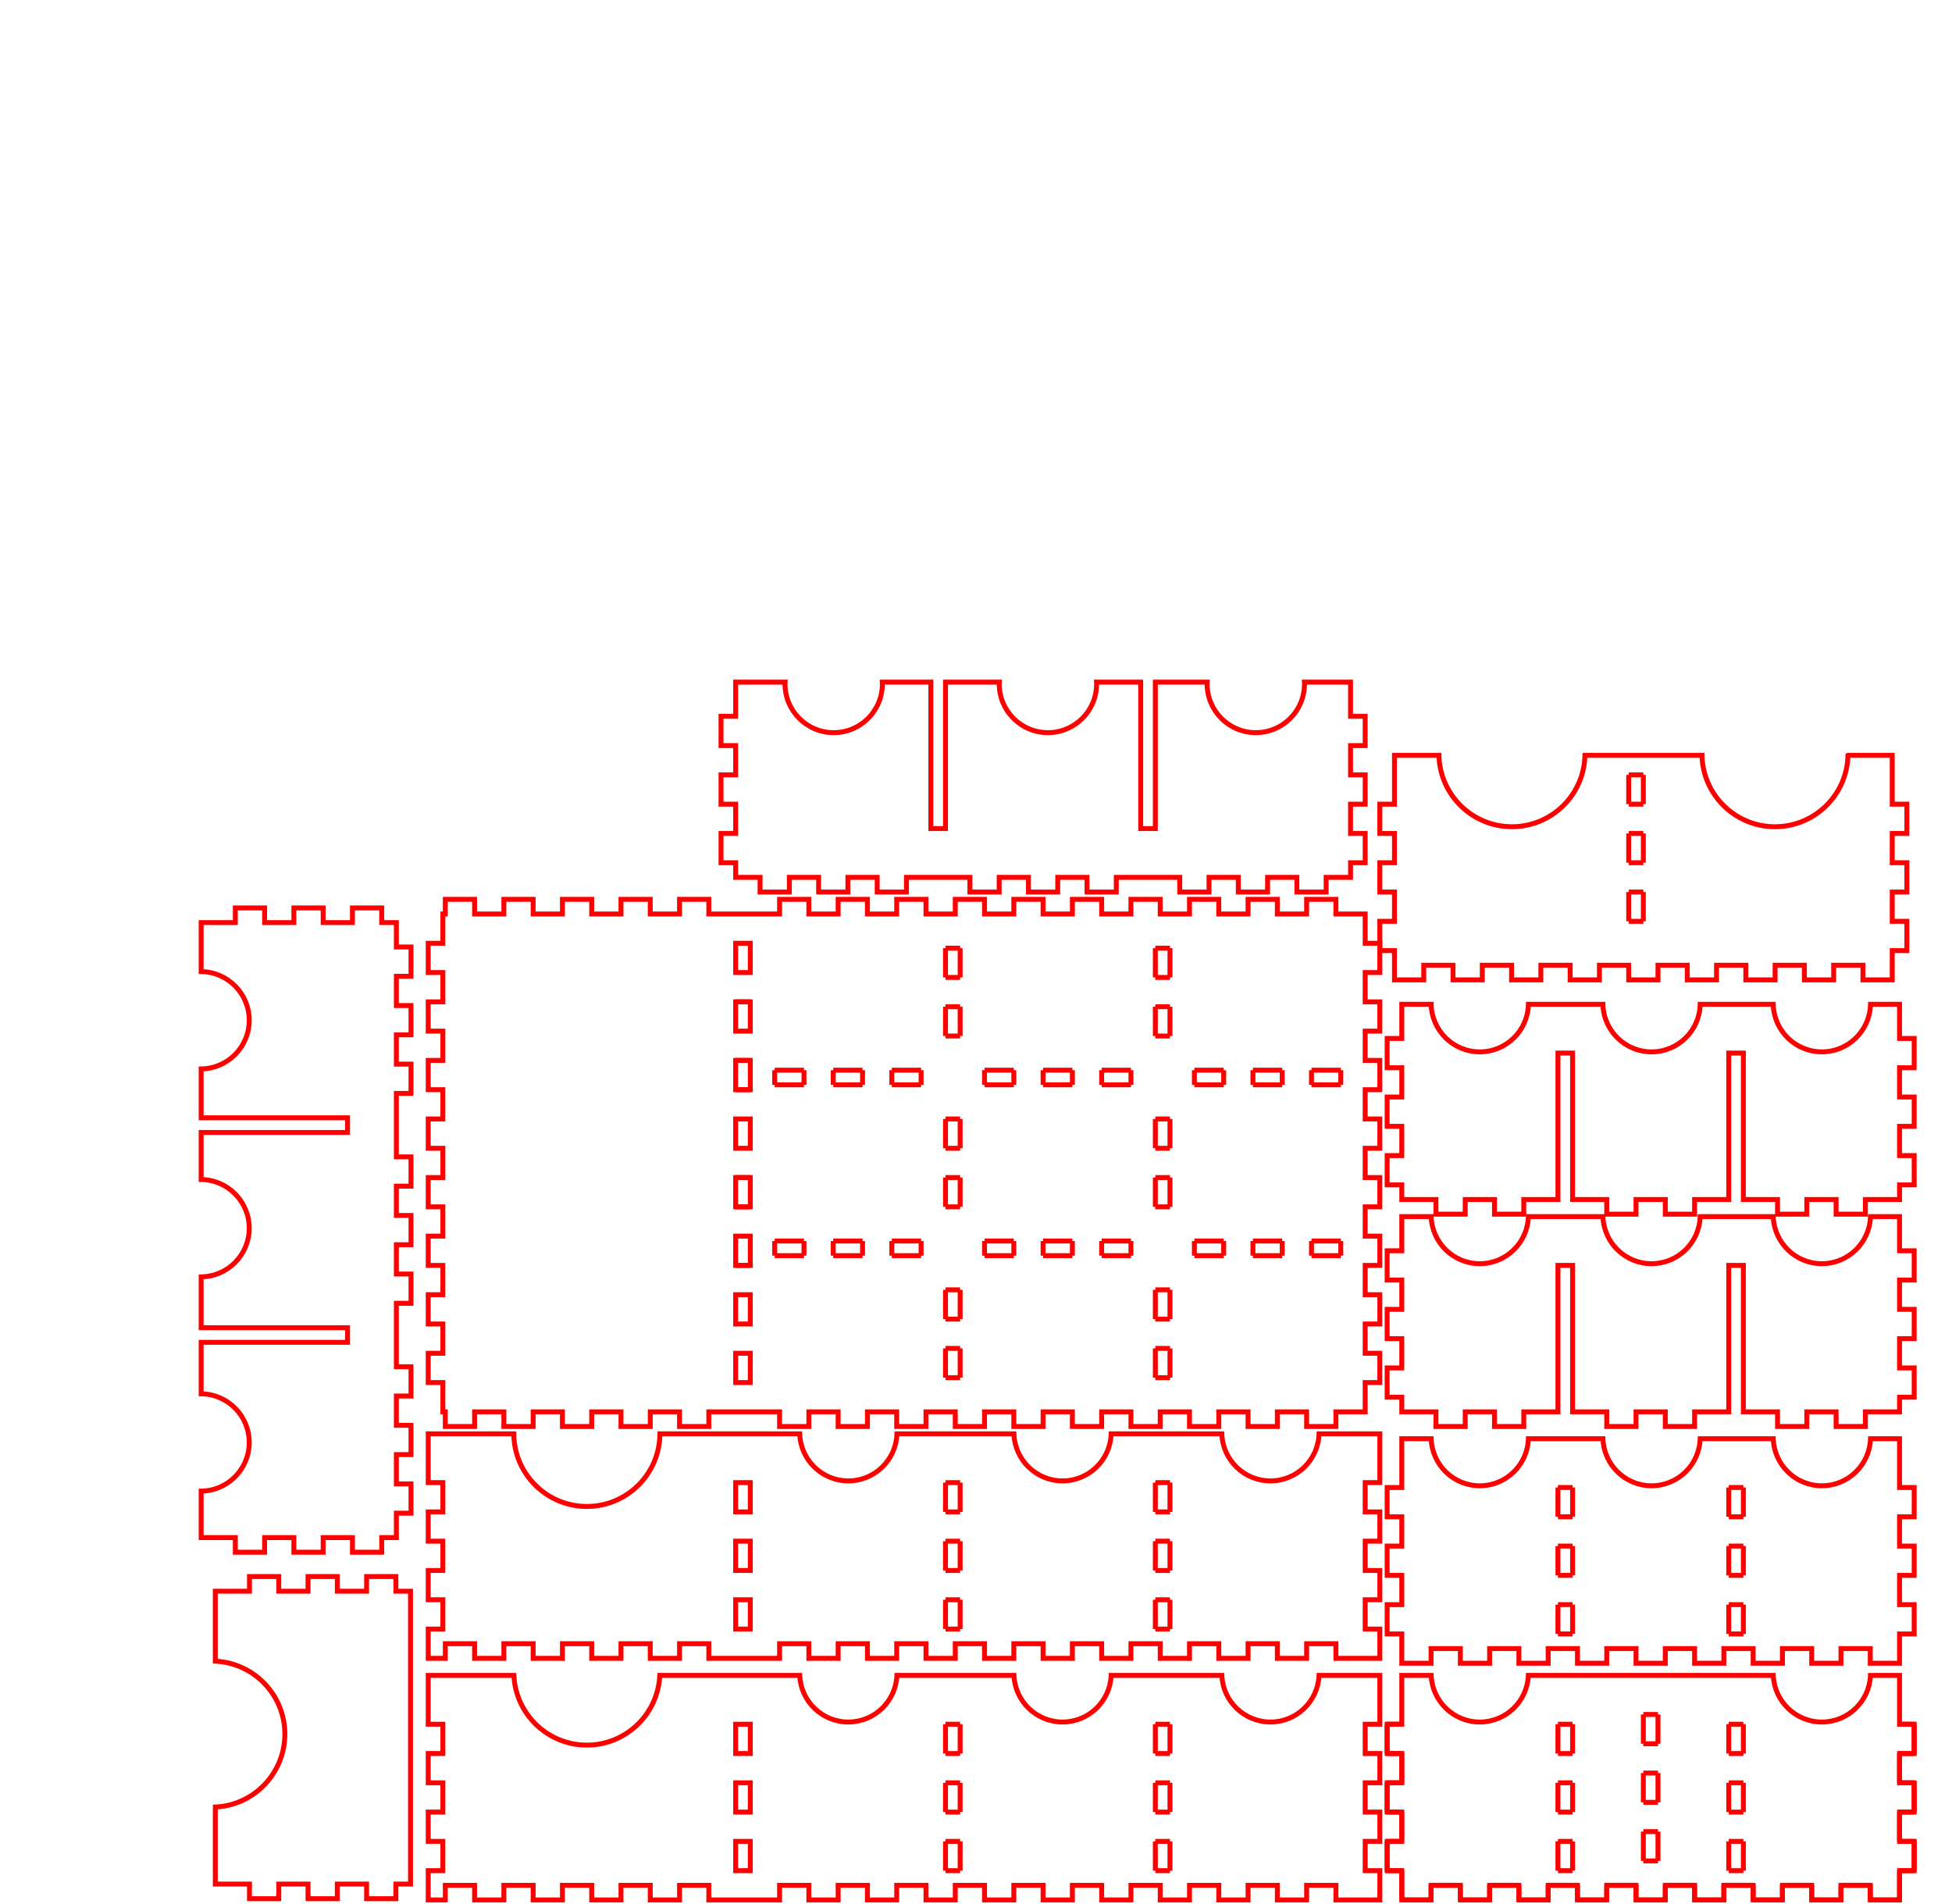
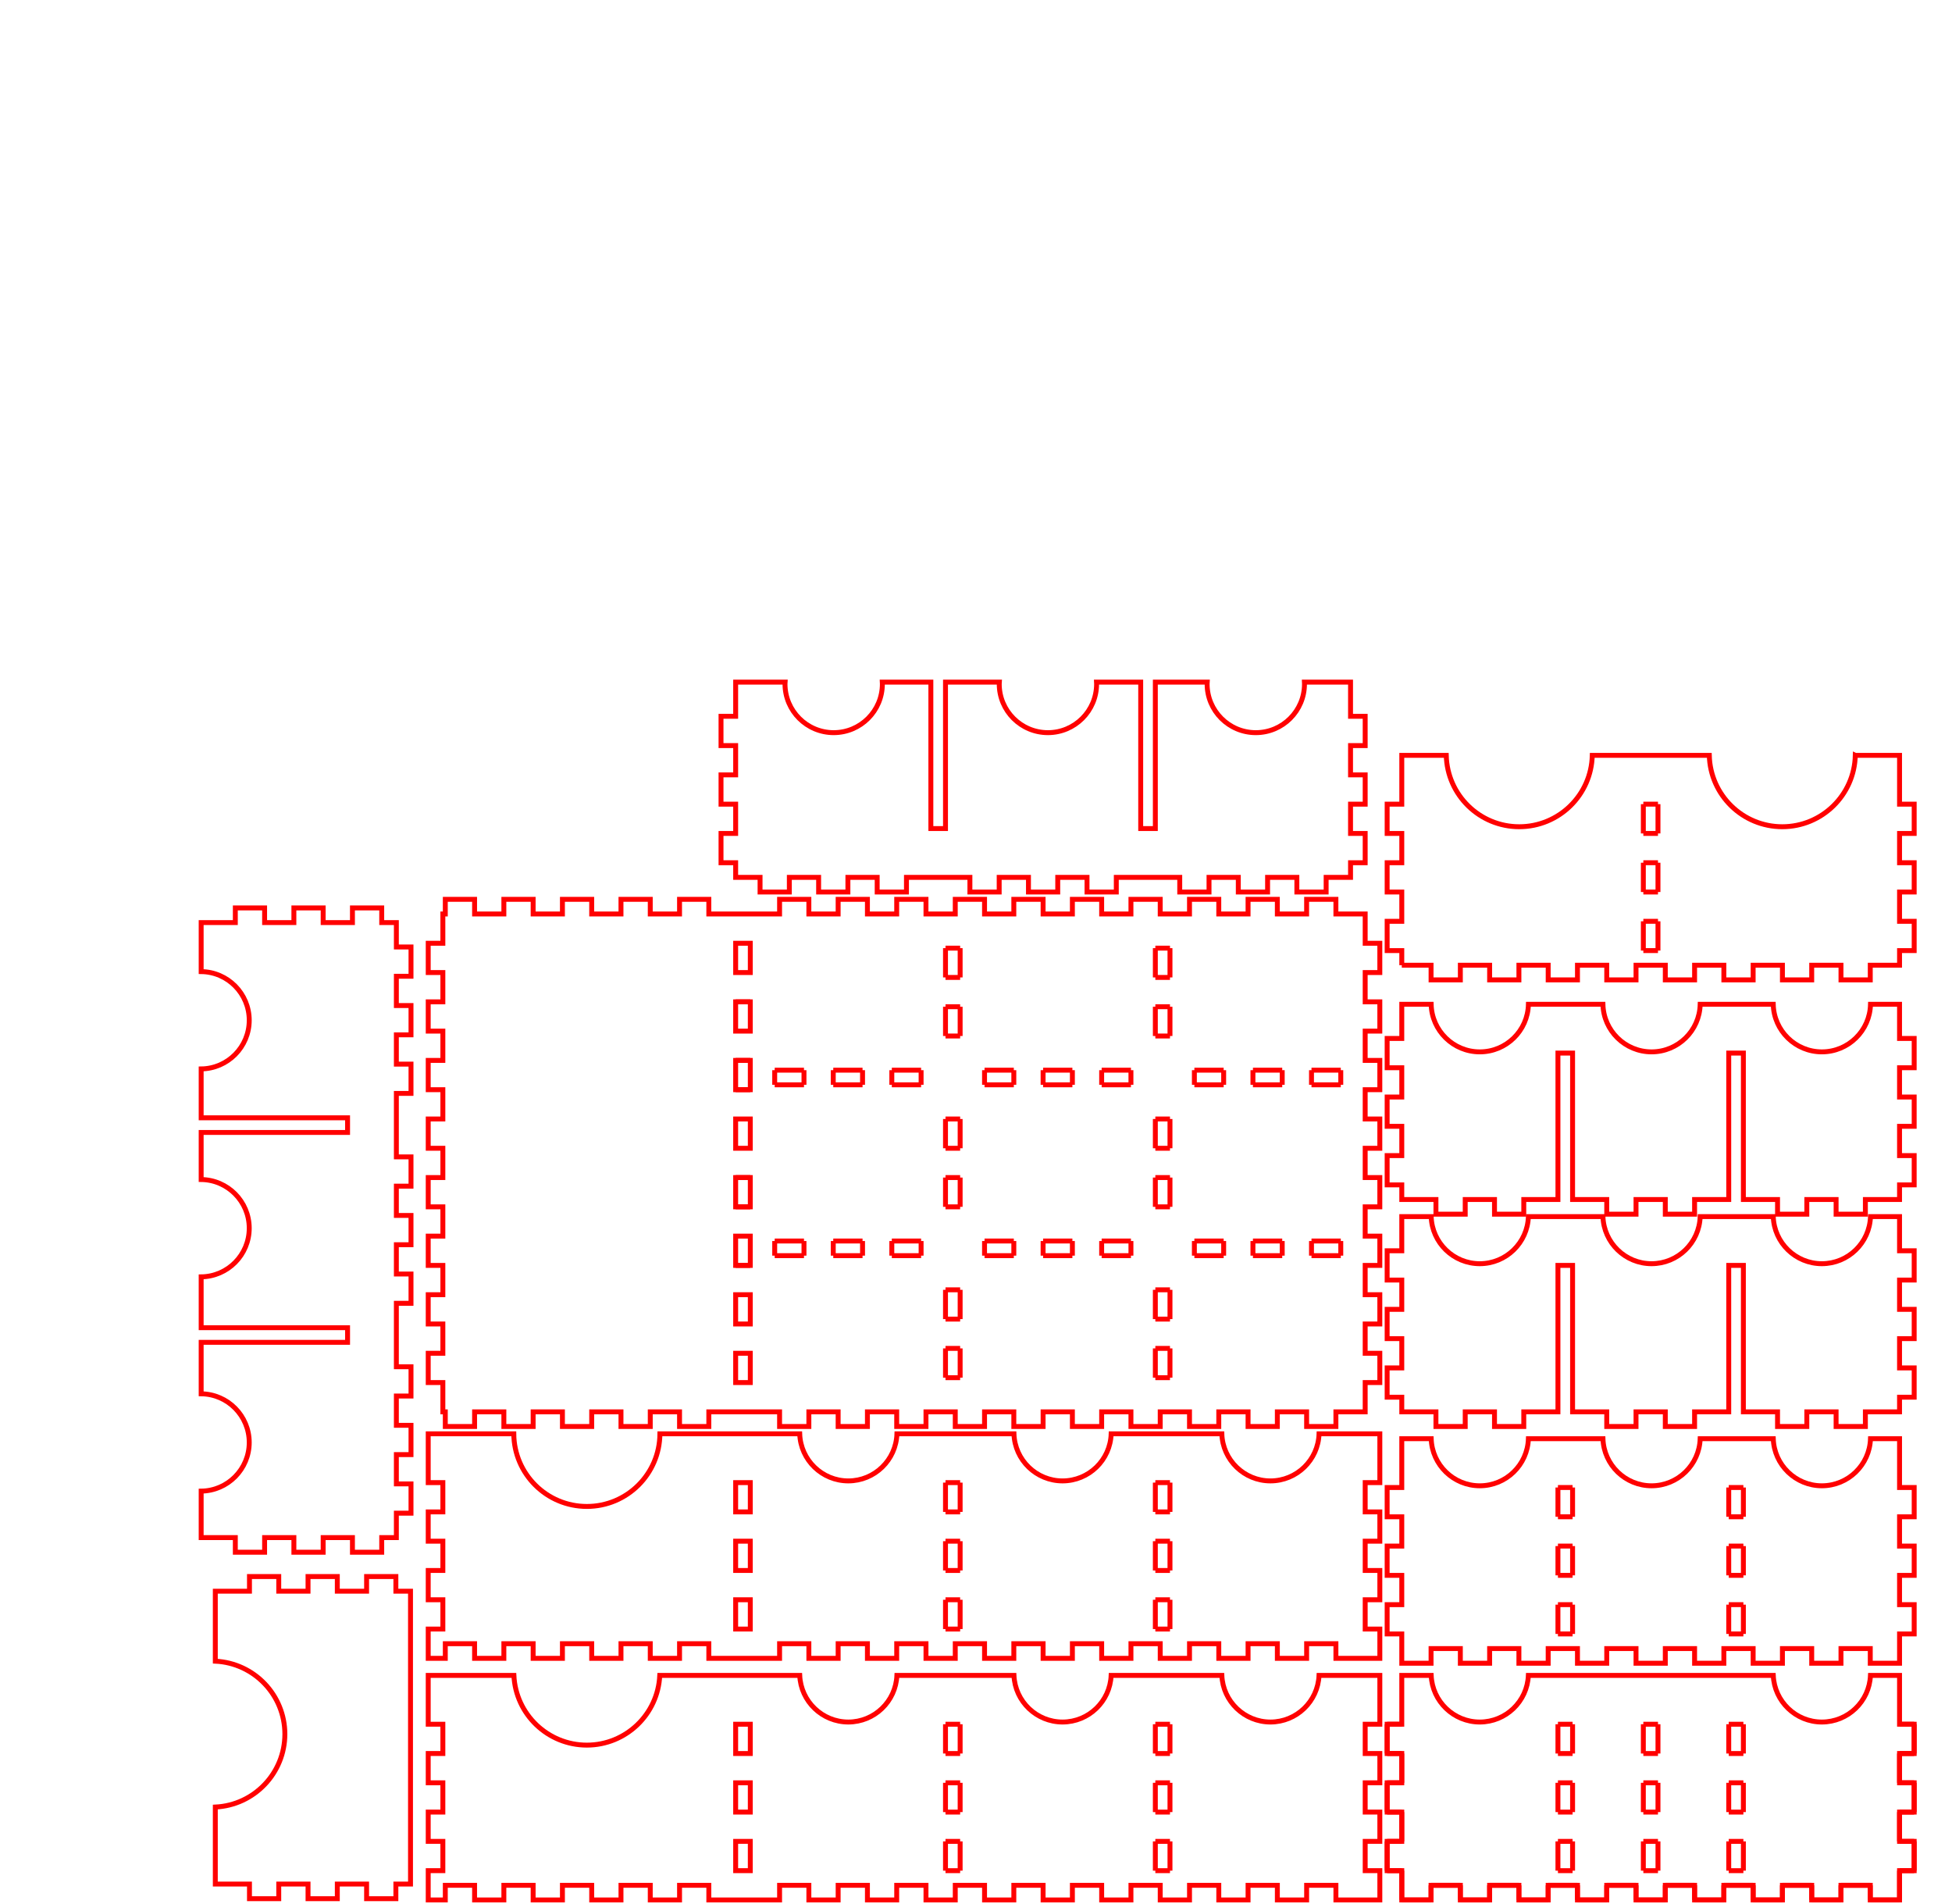
<svg xmlns="http://www.w3.org/2000/svg" width="400mm" height="390mm" viewBox="0 9610 400 390" version="1.1" id="svg2473">
  <defs id="defs2477" />
  <g id="layer1" style="display:inline">
    <path id="path2312" d="m 196.75,9993.25 v 0 m 0,0 h -3 m 0,0 v -6 m 0,0 h 3 m 0,0 v 6" style="fill:none;stroke:#ff0000;stroke-width:1.007;stroke-linecap:butt;stroke-linejoin:miter;stroke-miterlimit:10;stroke-dasharray:none;stroke-opacity:1" />
    <path id="path2314" d="m 196.75,9981.25 v 0 m 0,0 h -3 m 0,0 v -6 m 0,0 h 3 m 0,0 v 6" style="fill:none;stroke:#ff0000;stroke-width:1.007;stroke-linecap:butt;stroke-linejoin:miter;stroke-miterlimit:10;stroke-dasharray:none;stroke-opacity:1" />
    <path id="path2316" d="m 196.75,9969.25 v 0 m 0,0 h -3 m 0,0 v -6 m 0,0 h 3 m 0,0 v 6" style="fill:none;stroke:#ff0000;stroke-width:1.007;stroke-linecap:butt;stroke-linejoin:miter;stroke-miterlimit:10;stroke-dasharray:none;stroke-opacity:1" />
    <path id="path2322" d="m 239.75,9993.25 v 0 m 0,0 h -3 m 0,0 v -6 m 0,0 h 3 m 0,0 v 6" style="fill:none;stroke:#ff0000;stroke-width:1.007;stroke-linecap:butt;stroke-linejoin:miter;stroke-miterlimit:10;stroke-dasharray:none;stroke-opacity:1" />
    <path id="path2324" d="m 239.75,9981.25 v 0 m 0,0 h -3 m 0,0 v -6 m 0,0 h 3 m 0,0 v 6" style="fill:none;stroke:#ff0000;stroke-width:1.007;stroke-linecap:butt;stroke-linejoin:miter;stroke-miterlimit:10;stroke-dasharray:none;stroke-opacity:1" />
    <path id="path2326" d="m 239.75,9969.25 v 0 m 0,0 h -3 m 0,0 v -6 m 0,0 h 3 m 0,0 v 6" style="fill:none;stroke:#ff0000;stroke-width:1.007;stroke-linecap:butt;stroke-linejoin:miter;stroke-miterlimit:10;stroke-dasharray:none;stroke-opacity:1" />
    <path style="fill:none;stroke:#ff0000;stroke-width:3.806;stroke-linecap:butt;stroke-linejoin:miter;stroke-miterlimit:10;stroke-dasharray:none;stroke-opacity:1" d="m 331.654,1297.323 v 37.794 h 11.338 v 22.678 H 331.654 v 22.678 h 11.338 v 22.678 H 331.654 v 22.676 h 11.338 v 22.678 H 331.654 v 11.338 11.34 h 11.338 1.891 v -11.34 h 22.676 v 11.34 h 22.678 v -11.34 h 22.678 v 11.34 h 22.676 v -11.34 h 22.678 v 11.34 h 22.678 v -11.34 h 22.676 v 11.34 h 22.678 v -11.34 h 22.678 v 11.34 h 20.787 5.67 5.668 22.678 v -11.34 h 22.678 v 11.34 h 22.678 v -11.34 h 22.676 v 11.34 h 22.678 v -11.34 h 22.678 v 11.34 h 22.676 v -11.34 h 22.678 v 11.34 h 22.678 v -11.34 h 22.676 v 11.34 h 22.678 v -11.34 h 22.678 v 11.34 h 22.678 v -11.34 h 22.676 v 11.34 h 22.678 v -11.34 h 22.678 v 11.34 h 22.676 v -11.34 h 22.678 v 11.34 h 22.678 v -11.34 h 22.678 v 11.34 h 22.676 11.34 v -11.34 -11.338 h -11.34 v -22.678 h 11.34 v -22.676 h -11.34 v -22.678 h 11.34 v -22.678 h -11.34 v -22.678 h 11.34 v -37.794 h -47.092 c -0.861,20.159 -17.442,36.066 -37.619,36.092 -20.187,-0.012 -36.783,-15.923 -37.645,-36.092 h -85.742 c -0.861,20.16 -17.443,36.068 -37.621,36.092 -20.187,-0.012 -36.783,-15.923 -37.645,-36.092 h -90.656 c -0.861,20.16 -17.443,36.068 -37.621,36.092 -20.187,-0.013 -36.781,-15.924 -37.643,-36.092 h -38.277 -5.668 -5.67 -58.785 c -1.401,30.178 -26.256,53.937 -56.467,53.975 -30.226,-0.017 -55.105,-23.781 -56.506,-53.975 z m 238.109,83.15 h 5.67 5.668 v 22.678 h -11.338 z m 0,45.353 h 5.67 5.668 v 22.678 h -11.338 z" transform="matrix(0.2645833,0,0,0.2645833,0,9610)" id="path2332" />
    <path style="fill:none;stroke:#ff0000;stroke-width:1.007;stroke-linecap:butt;stroke-linejoin:miter;stroke-miterlimit:10;stroke-dasharray:none;stroke-opacity:1" d="m 150.75,9749.75 v 7 h -3 v 6 h 3 v 6 h -3 v 6 h 3 v 6 h -3 v 6 h 3 v 3 H 155.75 v 3 h 6 v -3 h 6 v 3 h 6 v -3 h 6 v 3 h 6 v -3 h 5 1.5 1.5 5 v 3 h 6 v -3 h 6 v 3 h 6 v -3 h 6 v 3 h 6 v -3 h 5 1.5 1.5 5 v 3 h 6 v -3 h 6 v 3 h 6 v -3 h 6 v 3 h 6 v -3 h 5 v -3 h 3 v -6 h -3 v -6 h 3 v -6 h -3 v -6 h 3 v -6 h -3 v -7 l -9.452,10e-5 c 0.007,0.126 0.011,0.251 0.013,0.377 5e-5,5.509 -4.466,9.975 -9.975,9.975 -5.509,0 -9.975,-4.466 -9.975,-9.975 0.004,-0.126 0.01,-0.251 0.019,-0.377 h -10.63 v 30 h -3 v -30 h -9.051 c 0.007,0.126 0.011,0.251 0.013,0.377 6e-5,5.509 -4.466,9.975 -9.975,9.975 -5.509,0 -9.975,-4.466 -9.975,-9.975 0.004,-0.126 0.01,-0.251 0.019,-0.377 H 193.75 v 30 h -3 V 9749.75 l -9.951,10e-5 c 0.007,0.126 0.011,0.251 0.013,0.377 6e-5,5.509 -4.466,9.975 -9.975,9.975 -5.509,0 -9.975,-4.466 -9.975,-9.975 0.004,-0.126 0.01,-0.251 0.019,-0.377 z" id="path2420" />
    <path style="fill:none;stroke:#ff0000;stroke-width:1.007;stroke-linecap:butt;stroke-linejoin:miter;stroke-miterlimit:10;stroke-dasharray:none;stroke-opacity:1" d="m 41.222,9925.011 h 7 v 3 h 6 v -3 h 6 v 3 h 6 v -3 h 6 v 3 h 6 v -3 h 3 v -5 h 3 v -6 h -3 v -6 h 3 v -6 h -3 v -6 h 3 v -6 h -3 v -5 -1.5 -1.5 -5 h 3 v -6 h -3 v -6 h 3 v -6 h -3 v -6 h 3 v -6 h -3 v -5 -1.5 -1.5 -5 h 3 v -6 h -3 v -6 h 3 v -6 h -3 v -6 h 3 v -6 h -3 v -5 h -3 v -3 h -6 v 3 h -6 v -3 h -6 v 3 h -6 v -3 h -6 v 3 h -7 l -1e-4,10.044 c 5.459,0.067 9.849,4.51 9.852,9.969 0,5.46 -4.393,9.903 -9.852,9.97 v 10.016 h 30 v 3 h -30 v 9.644 c 5.459,0.067 9.849,4.51 9.852,9.969 0,5.46 -4.393,9.903 -9.852,9.97 v 10.416 h 30 v 3 h -30 v 10.544 c 5.458,0.067 9.849,4.51 9.852,9.968 0,5.46 -4.393,9.904 -9.852,9.971 z" id="path2422" />
    <path id="path2424" d="m 322.25,9993.25 v 0 m 0,0 h -3 m 0,0 v -6 m 0,0 h 3 m 0,0 v 6" style="fill:none;stroke:#ff0000;stroke-width:1.007;stroke-linecap:butt;stroke-linejoin:miter;stroke-miterlimit:10;stroke-dasharray:none;stroke-opacity:1" />
    <path id="path2426" d="m 322.25,9981.25 v 0 m 0,0 h -3 m 0,0 v -6 m 0,0 h 3 m 0,0 v 6" style="fill:none;stroke:#ff0000;stroke-width:1.007;stroke-linecap:butt;stroke-linejoin:miter;stroke-miterlimit:10;stroke-dasharray:none;stroke-opacity:1" />
    <path id="path2428" d="m 322.25,9969.25 v 0 m 0,0 h -3 m 0,0 v -6 m 0,0 h 3 m 0,0 v 6" style="fill:none;stroke:#ff0000;stroke-width:1.007;stroke-linecap:butt;stroke-linejoin:miter;stroke-miterlimit:10;stroke-dasharray:none;stroke-opacity:1" />
    <path id="path2434" d="m 357.25,9993.25 v 0 m 0,0 h -3 m 0,0 v -6 m 0,0 h 3 m 0,0 v 6" style="fill:none;stroke:#ff0000;stroke-width:1.007;stroke-linecap:butt;stroke-linejoin:miter;stroke-miterlimit:10;stroke-dasharray:none;stroke-opacity:1" />
    <path id="path2436" d="m 357.25,9981.25 v 0 m 0,0 h -3 m 0,0 v -6 m 0,0 h 3 m 0,0 v 6" style="fill:none;stroke:#ff0000;stroke-width:1.007;stroke-linecap:butt;stroke-linejoin:miter;stroke-miterlimit:10;stroke-dasharray:none;stroke-opacity:1" />
    <path id="path2438" d="m 357.25,9969.25 v 0 m 0,0 h -3 m 0,0 v -6 m 0,0 h 3 m 0,0 v 6" style="fill:none;stroke:#ff0000;stroke-width:1.007;stroke-linecap:butt;stroke-linejoin:miter;stroke-miterlimit:10;stroke-dasharray:none;stroke-opacity:1" />
    <path id="path2444" d="m 287.25,9999.25 h 6 m 0,0 v 0 m 0,0 v -3 m 0,0 h 6 m 0,0 v 3 m 0,0 h 6 m 0,0 v 0 m 0,0 v -3 m 0,0 h 6 m 0,0 v 3 m 0,0 h 6 m 0,0 v 0 m 0,0 v -3 m 0,0 h 6 m 0,0 v 3 m 0,0 h 6 m 0,0 v 0 m 0,0 v -3 m 0,0 h 6 m 0,0 v 3 m 0,0 h 6 m 0,0 v 0 m 0,0 v -3 m 0,0 h 6 m 0,0 v 3 m 0,0 h 6 m 0,0 v 0 m 0,0 v -3 m 0,0 h 6 m 0,0 v 3 m 0,0 h 6 m 0,0 v 0 m 0,0 v -3 m 0,0 h 6 m 0,0 v 3 m 0,0 h 6 m 0,0 v 0 m 0,0 v -3 m 0,0 h 6 m 0,0 v 3 m 0,0 h 6 m 0,0 v 0 m 0,0 v -3 m 0,0 v -3 m 0,0 v 0 m 0,0 h 3 m 0,0 v -6 m 0,0 h -3 m 0,0 v -6 m 0,0 v 0 m 0,0 h 3 m 0,0 v -6 m 0,0 h -3 m 0,0 v -6 m 0,0 v 0 m 0,0 h 3 m 0,0 v -6 m 0,0 h -3 m -102,0 v 0 m 0,0 h -3 m 0,0 v 6 m 0,0 h 3 m 0,0 v 6 m 0,0 v 0 m 0,0 h -3 m 0,0 v 6 m 0,0 h 3 m 0,0 v 6 m 0,0 v 0 m 0,0 h -3 m 0,0 v 6 m 0,0 h 3 m 0,0 v 3 m 0,0 v 3 m 0,0 v 0" style="fill:none;stroke:#ff0000;stroke-width:1.007;stroke-linecap:butt;stroke-linejoin:miter;stroke-miterlimit:10;stroke-dasharray:none;stroke-opacity:1" />
    <g id="g936" transform="translate(0,19)">
      <path style="fill:none;stroke:#ff0000;stroke-width:1.007;stroke-linecap:butt;stroke-linejoin:miter;stroke-miterlimit:10;stroke-dasharray:none;stroke-opacity:1" d="m 322.25,9925.75 v 0 m 0,0 h -3 m 0,0 v -6 m 0,0 h 3 m 0,0 v 6" id="path2446" />
      <path style="fill:none;stroke:#ff0000;stroke-width:1.007;stroke-linecap:butt;stroke-linejoin:miter;stroke-miterlimit:10;stroke-dasharray:none;stroke-opacity:1" d="m 322.25,9913.75 v 0 m 0,0 h -3 m 0,0 v -6 m 0,0 h 3 m 0,0 v 6" id="path2448" />
      <path style="fill:none;stroke:#ff0000;stroke-width:1.007;stroke-linecap:butt;stroke-linejoin:miter;stroke-miterlimit:10;stroke-dasharray:none;stroke-opacity:1" d="m 322.25,9901.75 v 0 m 0,0 h -3 m 0,0 v -6 m 0,0 h 3 m 0,0 v 6" id="path2450" />
      <path style="fill:none;stroke:#ff0000;stroke-width:1.007;stroke-linecap:butt;stroke-linejoin:miter;stroke-miterlimit:10;stroke-dasharray:none;stroke-opacity:1" d="m 357.25,9925.75 v 0 m 0,0 h -3 m 0,0 v -6 m 0,0 h 3 m 0,0 v 6" id="path2456" />
      <path style="fill:none;stroke:#ff0000;stroke-width:1.007;stroke-linecap:butt;stroke-linejoin:miter;stroke-miterlimit:10;stroke-dasharray:none;stroke-opacity:1" d="m 357.25,9913.75 v 0 m 0,0 h -3 m 0,0 v -6 m 0,0 h 3 m 0,0 v 6" id="path2458" />
      <path style="fill:none;stroke:#ff0000;stroke-width:1.007;stroke-linecap:butt;stroke-linejoin:miter;stroke-miterlimit:10;stroke-dasharray:none;stroke-opacity:1" d="m 357.25,9901.75 v 0 m 0,0 h -3 m 0,0 v -6 m 0,0 h 3 m 0,0 v 6" id="path2460" />
      <path transform="matrix(0.2645833,0,0,0.2645833,0,9610)" id="path2466" d="M 1085.67,1042.205 V 1080 h -11.34 v 22.678 h 11.34 v 22.676 h -11.34 v 22.678 h 11.34 v 22.678 h -11.34 v 22.678 h 11.34 v 11.338 11.338 h 22.676 v -11.338 h 22.678 v 11.338 h 22.678 v -11.338 h 22.678 v 11.338 h 22.676 v -11.338 h 22.678 v 11.338 h 22.678 v -11.338 h 22.676 v 11.338 h 22.678 v -11.338 h 22.678 v 11.338 h 22.676 v -11.338 h 22.678 v 11.338 h 22.678 v -11.338 h 22.678 v 11.338 h 22.676 v -11.338 h 22.678 v 11.338 h 22.678 v -11.338 -11.338 h 11.338 v -22.678 h -11.338 v -22.678 h 11.338 v -22.678 h -11.338 v -22.676 h 11.338 V 1080 h -11.338 v -37.795 l -22.504,-10e-5 c -0.662,20.317 -17.313,36.451 -37.641,36.473 -20.334,-0.013 -36.994,-16.149 -37.656,-36.473 l -56.609,-10e-5 c -0.662,20.316 -17.312,36.45 -37.639,36.473 -20.335,-0.012 -36.996,-16.149 -37.658,-36.473 h -57.742 c -0.662,20.317 -17.313,36.451 -37.641,36.473 -20.334,-0.013 -36.994,-16.149 -37.656,-36.473 z" style="fill:none;stroke:#ff0000;stroke-width:3.806;stroke-linecap:butt;stroke-linejoin:miter;stroke-miterlimit:10;stroke-dasharray:none;stroke-opacity:1" />
    </g>
    <path style="fill:none;stroke:#ff0000;stroke-width:1.007;stroke-linecap:butt;stroke-linejoin:miter;stroke-miterlimit:10;stroke-dasharray:none;stroke-opacity:1" d="m 287.25,9859.25 v 7 h -3 v 6 h 3 v 6 h -3 v 6 h 3 v 6 h -3 v 6 h 3 v 3 h 7 v 3 h 6 v -3 h 6 v 3 h 6 v -3 h 7 v -30 h 3 v 30 h 7 v 3 h 6 v -3 h 6 v 3 h 6 v -3 h 7 v -30 h 3 v 30 h 7 v 3 h 6 v -3 h 6 v 3 h 6 v -3 h 7 v -3 h 3 v -6 h -3 v -6 h 3 v -6 h -3 v -6 h 3 v -6 h -3 v -7 h -5.954 c -0.175,5.375 -4.581,9.644 -9.959,9.65 -5.38,0 -9.788,-4.273 -9.963,-9.65 h -14.978 c -0.175,5.375 -4.58,9.644 -9.959,9.65 -5.38,0 -9.788,-4.273 -9.964,-9.65 h -15.278 c -0.175,5.375 -4.581,9.644 -9.959,9.65 -5.38,0 -9.788,-4.273 -9.963,-9.65 z" id="path2468" />
    <path style="fill:none;stroke:#ff0000;stroke-width:1.007;stroke-linecap:butt;stroke-linejoin:miter;stroke-miterlimit:10;stroke-dasharray:none;stroke-opacity:1" d="m 287.25,9815.75 v 7 h -3 v 6 h 3 v 6 h -3 v 6 h 3 v 6 h -3 v 6 h 3 v 3 h 7 v 3 h 6 v -3 h 6 v 3 h 6 v -3 h 7 v -30 h 3 v 30 h 7 v 3 h 6 v -3 h 6 v 3 h 6 v -3 h 7 v -30 h 3 v 30 h 7 v 3 h 6 v -3 h 6 v 3 h 6 v -3 h 7 v -3 h 3 v -6 h -3 v -6 h 3 v -6 h -3 v -6 h 3 v -6 h -3 v -7 l -5.949,3e-4 c -0.121,5.417 -4.545,9.746 -9.964,9.751 -5.42,0 -9.845,-4.333 -9.967,-9.751 l -14.97,-3e-4 c -0.121,5.417 -4.545,9.747 -9.963,9.752 -5.42,0 -9.846,-4.333 -9.967,-9.751 h -15.269 c -0.121,5.417 -4.545,9.747 -9.964,9.751 -5.42,0 -9.845,-4.333 -9.967,-9.751 z" id="path2470" />
    <g id="g972" transform="translate(0,38)">
      <path style="fill:none;stroke:#ff0000;stroke-width:1.007;stroke-linecap:butt;stroke-linejoin:miter;stroke-miterlimit:10;stroke-dasharray:none;stroke-opacity:1" d="m 196.75,9854.25 v 0 m 0,0 h -3 m 0,0 v -6 m 0,0 h 3 m 0,0 v 6" id="path2356" />
      <path style="fill:none;stroke:#ff0000;stroke-width:1.007;stroke-linecap:butt;stroke-linejoin:miter;stroke-miterlimit:10;stroke-dasharray:none;stroke-opacity:1" d="m 196.75,9842.25 v 0 m 0,0 h -3 m 0,0 v -6 m 0,0 h 3 m 0,0 v 6" id="path2358" />
      <path style="fill:none;stroke:#ff0000;stroke-width:1.007;stroke-linecap:butt;stroke-linejoin:miter;stroke-miterlimit:10;stroke-dasharray:none;stroke-opacity:1" d="m 196.75,9819.25 v 0 m 0,0 h -3 m 0,0 v -6 m 0,0 h 3 m 0,0 v 6" id="path2360" />
      <path style="fill:none;stroke:#ff0000;stroke-width:1.007;stroke-linecap:butt;stroke-linejoin:miter;stroke-miterlimit:10;stroke-dasharray:none;stroke-opacity:1" d="m 196.75,9807.25 v 0 m 0,0 h -3 m 0,0 v -6 m 0,0 h 3 m 0,0 v 6" id="path2362" />
      <path style="fill:none;stroke:#ff0000;stroke-width:1.007;stroke-linecap:butt;stroke-linejoin:miter;stroke-miterlimit:10;stroke-dasharray:none;stroke-opacity:1" d="m 196.75,9784.25 v 0 m 0,0 h -3 m 0,0 v -6 m 0,0 h 3 m 0,0 v 6" id="path2364" />
      <path style="fill:none;stroke:#ff0000;stroke-width:1.007;stroke-linecap:butt;stroke-linejoin:miter;stroke-miterlimit:10;stroke-dasharray:none;stroke-opacity:1" d="m 196.75,9772.25 v 0 m 0,0 h -3 m 0,0 v -6 m 0,0 h 3 m 0,0 v 6" id="path2366" />
      <path style="fill:none;stroke:#ff0000;stroke-width:1.007;stroke-linecap:butt;stroke-linejoin:miter;stroke-miterlimit:10;stroke-dasharray:none;stroke-opacity:1" d="m 239.75,9854.25 v 0 m 0,0 h -3 m 0,0 v -6 m 0,0 h 3 m 0,0 v 6" id="path2368" />
      <path style="fill:none;stroke:#ff0000;stroke-width:1.007;stroke-linecap:butt;stroke-linejoin:miter;stroke-miterlimit:10;stroke-dasharray:none;stroke-opacity:1" d="m 239.75,9842.25 v 0 m 0,0 h -3 m 0,0 v -6 m 0,0 h 3 m 0,0 v 6" id="path2370" />
      <path style="fill:none;stroke:#ff0000;stroke-width:1.007;stroke-linecap:butt;stroke-linejoin:miter;stroke-miterlimit:10;stroke-dasharray:none;stroke-opacity:1" d="m 239.75,9819.25 v 0 m 0,0 h -3 m 0,0 v -6 m 0,0 h 3 m 0,0 v 6" id="path2372" />
      <path style="fill:none;stroke:#ff0000;stroke-width:1.007;stroke-linecap:butt;stroke-linejoin:miter;stroke-miterlimit:10;stroke-dasharray:none;stroke-opacity:1" d="m 239.75,9807.25 v 0 m 0,0 h -3 m 0,0 v -6 m 0,0 h 3 m 0,0 v 6" id="path2374" />
      <path style="fill:none;stroke:#ff0000;stroke-width:1.007;stroke-linecap:butt;stroke-linejoin:miter;stroke-miterlimit:10;stroke-dasharray:none;stroke-opacity:1" d="m 239.75,9784.25 v 0 m 0,0 h -3 m 0,0 v -6 m 0,0 h 3 m 0,0 v 6" id="path2376" />
      <path style="fill:none;stroke:#ff0000;stroke-width:1.007;stroke-linecap:butt;stroke-linejoin:miter;stroke-miterlimit:10;stroke-dasharray:none;stroke-opacity:1" d="m 239.75,9772.25 v 0 m 0,0 h -3 m 0,0 v -6 m 0,0 h 3 m 0,0 v 6" id="path2378" />
      <path style="fill:none;stroke:#ff0000;stroke-width:1.007;stroke-linecap:butt;stroke-linejoin:miter;stroke-miterlimit:10;stroke-dasharray:none;stroke-opacity:1" d="m 153.75,9861.25 h 6 v 0 0 0 3 0 h 6 v 0 -3 0 h 6 v 0 3 0 h 6 v 0 -3 0 h 6 v 0 3 0 h 6 v 0 -3 0 h 6 v 0 0 0 3 0 h 6 v 0 -3 0 h 6 v 0 3 0 h 6 v 0 -3 0 h 6 v 0 0 0 3 0 h 6 v 0 -3 0 h 6 v 0 0 0 3 0 h 6 v 0 -3 0 h 6 v 0 0 0 3 0 h 6 v 0 -3 0 h 6 v 0 3 0 h 6 v 0 -3 0 h 6 v 0 0 0 3 0 h 6 v 0 -3 0 h 6 v 0 0 0 0 0 -6 0 0 0 h 3 v 0 -6 0 h -3 v 0 -6 0 0 0 h 3 v 0 -6 0 h -3 v 0 -6 0 0 0 h 3 v 0 -6 0 h -3 v 0 -6 0 h 3 v 0 -6 0 h -3 v 0 -6 0 0 0 h 3 v 0 -6 0 h -3 v 0 -6 0 h 3 v 0 -6 0 h -3 v 0 -6 0 0 0 h 3 v 0 -6 0 h -3 v 0 -6 0 h 3 v 0 -6 0 h -3 v 0 -6 0 0 0 0 0 h -6 v 0 0 0 -3 0 h -6 v 0 3 0 h -6 v 0 -3 0 h -6 v 0 3 0 h -6 v 0 0 0 -3 0 h -6 v 0 3 0 h -6 v 0 0 0 -3 0 h -6 v 0 3 0 h -6 v 0 0 0 -3 0 h -6 v 0 3 0 h -6 v 0 0 0 -3 0 h -6 v 0 3 0 h -6 v 0 0 0 -3 0 h -6 v 0 3 0 h -6 v 0 0 0 -3 0 h -6 v 0 3 0 h -6 v 0 -3 0 h -6 v 0 3 0 h -6 v 0 0 0 -3 0 h -6 v 0 3 0 h -6 v 0 0 0 h -3 v 0 h -5.5 v 0 0 0 -3 0 h -6 v 0 3 0 h -6 v 0 -3 0 h -6 v 0 3 0 h -6 v 0 -3 0 h -6 v 0 3 0 h -6 v 0 -3 0 h -6 v 0 3 0 h -6 v 0 0 0 -3 0 h -6 v 0 3 0 h -0.5 v 0 l 3.4e-5,6 v 0 0 0 h -3 v 0 6 0 h 3 v 0 6 0 0 0 h -3 v 0 6 0 h 3 v 0 6 0 0 0 h -3 v 0 6 0 h 3 v 0 6 0 0 0 h -3 v 0 6 0 h 3 v 0 6 0 0 0 h -3 v 0 6 0 h 3 v 0 6 0 0 0 h -3 v 0 6 0 h 3 v 0 6 0 0 0 h -3 v 0 6 0 h 3 v 0 6 0 0 0 h -3 v 0 6 0 h 3 v 0 6 0 0 0 0 0 h 0.5 v 0 3 0 h 6 v 0 -3 0 h 6 v 0 0 0 3 0 h 6 v 0 -3 0 h 6 v 0 0 0 3 0 h 6 v 0 -3 0 h 6 v 0 0 0 3 0 h 6 v 0 -3 0 h 6 v 0 3 0 h 6 v 0 -3 0 h 5.5 v 0 0 0 z m 18,0 z m 12,0 z m 24,0 z m 48,0 z" id="path2380" />
      <path style="fill:none;stroke:#ff0000;stroke-width:1.007;stroke-linecap:butt;stroke-linejoin:miter;stroke-miterlimit:10;stroke-dasharray:none;stroke-opacity:1" d="m 274.75,9826.25 v 0 m 0,0 v 3 m 0,0 h -6 m 0,0 v -3 m 0,0 h 6" id="path2382" />
      <path style="fill:none;stroke:#ff0000;stroke-width:1.007;stroke-linecap:butt;stroke-linejoin:miter;stroke-miterlimit:10;stroke-dasharray:none;stroke-opacity:1" d="m 262.75,9826.25 v 0 m 0,0 v 3 m 0,0 h -6 m 0,0 v -3 m 0,0 h 6" id="path2384" />
      <path style="fill:none;stroke:#ff0000;stroke-width:1.007;stroke-linecap:butt;stroke-linejoin:miter;stroke-miterlimit:10;stroke-dasharray:none;stroke-opacity:1" d="m 250.75,9826.25 v 0 m 0,0 v 3 m 0,0 h -6 m 0,0 v -3 m 0,0 h 6" id="path2386" />
      <path style="fill:none;stroke:#ff0000;stroke-width:1.007;stroke-linecap:butt;stroke-linejoin:miter;stroke-miterlimit:10;stroke-dasharray:none;stroke-opacity:1" d="m 231.75,9826.25 v 0 m 0,0 v 3 m 0,0 h -6 m 0,0 v -3 m 0,0 h 6" id="path2388" />
      <path style="fill:none;stroke:#ff0000;stroke-width:1.007;stroke-linecap:butt;stroke-linejoin:miter;stroke-miterlimit:10;stroke-dasharray:none;stroke-opacity:1" d="m 219.75,9826.25 v 0 m 0,0 v 3 m 0,0 h -6 m 0,0 v -3 m 0,0 h 6" id="path2390" />
      <path style="fill:none;stroke:#ff0000;stroke-width:1.007;stroke-linecap:butt;stroke-linejoin:miter;stroke-miterlimit:10;stroke-dasharray:none;stroke-opacity:1" d="m 207.75,9826.25 v 0 m 0,0 v 3 m 0,0 h -6 m 0,0 v -3 m 0,0 h 6" id="path2392" />
      <path style="fill:none;stroke:#ff0000;stroke-width:1.007;stroke-linecap:butt;stroke-linejoin:miter;stroke-miterlimit:10;stroke-dasharray:none;stroke-opacity:1" d="m 188.75,9826.25 v 0 m 0,0 v 3 m 0,0 h -6 m 0,0 v -3 m 0,0 h 6" id="path2394" />
      <path style="fill:none;stroke:#ff0000;stroke-width:1.007;stroke-linecap:butt;stroke-linejoin:miter;stroke-miterlimit:10;stroke-dasharray:none;stroke-opacity:1" d="m 176.75,9826.25 v 0 m 0,0 v 3 m 0,0 h -6 m 0,0 v -3 m 0,0 h 6" id="path2396" />
      <path style="fill:none;stroke:#ff0000;stroke-width:1.007;stroke-linecap:butt;stroke-linejoin:miter;stroke-miterlimit:10;stroke-dasharray:none;stroke-opacity:1" d="m 164.75,9826.25 v 0 m 0,0 v 3 m 0,0 h -6 m 0,0 v -3 m 0,0 h 6" id="path2398" />
      <path style="fill:none;stroke:#ff0000;stroke-width:1.007;stroke-linecap:butt;stroke-linejoin:miter;stroke-miterlimit:10;stroke-dasharray:none;stroke-opacity:1" d="m 274.75,9791.25 v 0 m 0,0 v 3 m 0,0 h -6 m 0,0 v -3 m 0,0 h 6" id="path2400" />
      <path style="fill:none;stroke:#ff0000;stroke-width:1.007;stroke-linecap:butt;stroke-linejoin:miter;stroke-miterlimit:10;stroke-dasharray:none;stroke-opacity:1" d="m 262.75,9791.25 v 0 m 0,0 v 3 m 0,0 h -6 m 0,0 v -3 m 0,0 h 6" id="path2402" />
      <path style="fill:none;stroke:#ff0000;stroke-width:1.007;stroke-linecap:butt;stroke-linejoin:miter;stroke-miterlimit:10;stroke-dasharray:none;stroke-opacity:1" d="m 250.75,9791.25 v 0 m 0,0 v 3 m 0,0 h -6 m 0,0 v -3 m 0,0 h 6" id="path2404" />
      <path style="fill:none;stroke:#ff0000;stroke-width:1.007;stroke-linecap:butt;stroke-linejoin:miter;stroke-miterlimit:10;stroke-dasharray:none;stroke-opacity:1" d="m 231.75,9791.25 v 0 m 0,0 v 3 m 0,0 h -6 m 0,0 v -3 m 0,0 h 6" id="path2406" />
      <path style="fill:none;stroke:#ff0000;stroke-width:1.007;stroke-linecap:butt;stroke-linejoin:miter;stroke-miterlimit:10;stroke-dasharray:none;stroke-opacity:1" d="m 219.75,9791.25 v 0 m 0,0 v 3 m 0,0 h -6 m 0,0 v -3 m 0,0 h 6" id="path2408" />
      <path style="fill:none;stroke:#ff0000;stroke-width:1.007;stroke-linecap:butt;stroke-linejoin:miter;stroke-miterlimit:10;stroke-dasharray:none;stroke-opacity:1" d="m 207.75,9791.25 v 0 m 0,0 v 3 m 0,0 h -6 m 0,0 v -3 m 0,0 h 6" id="path2410" />
      <path style="fill:none;stroke:#ff0000;stroke-width:1.007;stroke-linecap:butt;stroke-linejoin:miter;stroke-miterlimit:10;stroke-dasharray:none;stroke-opacity:1" d="m 188.75,9791.25 v 0 m 0,0 v 3 m 0,0 h -6 m 0,0 v -3 m 0,0 h 6" id="path2412" />
      <path style="fill:none;stroke:#ff0000;stroke-width:1.007;stroke-linecap:butt;stroke-linejoin:miter;stroke-miterlimit:10;stroke-dasharray:none;stroke-opacity:1" d="m 176.75,9791.25 v 0 m 0,0 v 3 m 0,0 h -6 m 0,0 v -3 m 0,0 h 6" id="path2414" />
      <path style="fill:none;stroke:#ff0000;stroke-width:1.007;stroke-linecap:butt;stroke-linejoin:miter;stroke-miterlimit:10;stroke-dasharray:none;stroke-opacity:1" d="m 164.75,9791.25 v 0 m 0,0 v 3 m 0,0 h -6 m 0,0 v -3 m 0,0 h 6" id="path2416" />
      <path id="path2418" d="m 150.75,9765.25 v 6 h 3 -3 v 0 0 0 h 3 v 0 -6 0 0 0 h -3 v 0 h 3 z m 3,12 h -3 z m 0,12 h -3 z m 0,6 h -3 v 0 z m 0,6 v 6 0 h -3 v 0 -6 0 h 3 v 0 0 0 h -3 z m -3,6 h 3 z m 3,6 v 0 0 h -3 v 0 z m 0,6 h -3 v 0 0 0 z m -3,12 h 3 v 0 z m 0,6 h 3 v 0 0 0 h -3 v 0 6 0 h 3 v 0 h -3 v 0 0 h 3 v -6 z m 3,12 v 0 0 h -3 v 0 6 0 0 0 h 3 v 0 h -3 3 v -6 0 h -3 z" style="display:inline;fill:none;stroke:#ff0000;stroke-width:1.007;stroke-linecap:butt;stroke-linejoin:miter;stroke-miterlimit:10;stroke-dasharray:none;stroke-opacity:1" />
      <path id="path2823" d="m 133.25,9759.25 z m -12,0 z m -12,0 z" style="fill:none;stroke:#ff0000;stroke-width:1.007;stroke-linecap:butt;stroke-linejoin:miter;stroke-miterlimit:10;stroke-dasharray:none;stroke-opacity:1" />
      <path id="path2835" d="m 153.75,9831.25 v -6 0 0 0 h -3 v 0 h 3 -3 v 6 0 0 z m 0,-12 v -6 h -3 v 6 z m 0,-24 v -6 0 h -3 v 0 6 0 0 z m -3,-12 h 3 v 0 -6 0 0 0 h -3 v 0 6 0 h 3 z m 0,-24 z" style="fill:none;stroke:#ff0000;stroke-width:1.007;stroke-linecap:butt;stroke-linejoin:miter;stroke-miterlimit:10;stroke-dasharray:none;stroke-opacity:1" />
    </g>
    <path style="fill:none;stroke:#ff0000;stroke-width:1.007;stroke-linecap:butt;stroke-linejoin:miter;stroke-miterlimit:10;stroke-dasharray:none;stroke-opacity:1" d="m 44.121,9950.331 c 7.974,0.384 14.245,6.956 14.254,14.939 -0.005,7.987 -6.276,14.565 -14.254,14.949 v 15.773 h 7 v 3 h 6 v -3 h 6 v 3 h 6 v -3 h 6 v 3 h 6 v -3 h 3 v -5.5 -30 -6 -18 -0.5 h -3 v -3 h -6 v 3 h -6 v -3 H 63.121 v 3 h -6 v -3 h -6 v 3 h -7 z" id="path2837" />
-     <path style="fill:none;stroke:#ff0000;stroke-width:1.007;stroke-linecap:butt;stroke-linejoin:miter;stroke-miterlimit:10;stroke-dasharray:none;stroke-opacity:1" d="m 339.75,9991.25 v 0 m 0,0 h -3 m 0,0 v -6 m 0,0 h 3 m 0,0 v 6" id="path2839" />
-     <path style="fill:none;stroke:#ff0000;stroke-width:1.007;stroke-linecap:butt;stroke-linejoin:miter;stroke-miterlimit:10;stroke-dasharray:none;stroke-opacity:1" d="m 339.75,9979.25 v 0 m 0,0 h -3 m 0,0 v -6 m 0,0 h 3 m 0,0 v 6" id="path2841" />
-     <path style="fill:none;stroke:#ff0000;stroke-width:1.007;stroke-linecap:butt;stroke-linejoin:miter;stroke-miterlimit:10;stroke-dasharray:none;stroke-opacity:1" d="m 339.75,9967.25 v 0 m 0,0 h -3 m 0,0 v -6 m 0,0 h 3 m 0,0 v 6" id="path2843" />
-     <path id="path2849" d="m 287.25,9953.25 v 10 h -3 v 6 h 3 v 6 h -3 v 6 h 3 v 6 h -3 v 6 h 3 v 3 3 h 6 v -3 h 6 v 3 h 6 v -3 h 6 v 3 h 6 v -3 h 6 v 3 h 6 v -3 h 6 v 3 h 6 v -3 h 6 v 3 h 6 v -3 h 6 v 3 h 6 v -3 h 6 v 3 h 6 v -3 h 6 v 3 h 6 v -3 -3 h 3 v -6 h -3 v -6 h 3 v -6 h -3 v -6 h 3 v -6 h -3 v -10 l -5.959,-2e-4 c -0.227,5.334 -4.615,9.544 -9.954,9.55 -5.341,0 -9.732,-4.214 -9.96,-9.55 l -50.187,2e-4 c -0.227,5.334 -4.615,9.544 -9.954,9.55 -5.341,0 -9.732,-4.214 -9.96,-9.55 z" style="fill:none;stroke:#ff0000;stroke-width:1.007;stroke-linecap:butt;stroke-linejoin:miter;stroke-miterlimit:10;stroke-dasharray:none;stroke-opacity:1" />
+     <path style="fill:none;stroke:#ff0000;stroke-width:1.007;stroke-linecap:butt;stroke-linejoin:miter;stroke-miterlimit:10;stroke-dasharray:none;stroke-opacity:1" d="m 339.75,9993.25 v 0 m 0,0 h -3 m 0,0 v -6 m 0,0 h 3 m 0,0 v 6" id="path2839" />
+     <path style="fill:none;stroke:#ff0000;stroke-width:1.007;stroke-linecap:butt;stroke-linejoin:miter;stroke-miterlimit:10;stroke-dasharray:none;stroke-opacity:1" d="m 339.75,9981.25 v 0 m 0,0 h -3 m 0,0 v -6 m 0,0 h 3 m 0,0 v 6" id="path2841" />
+     <path style="fill:none;stroke:#ff0000;stroke-width:1.007;stroke-linecap:butt;stroke-linejoin:miter;stroke-miterlimit:10;stroke-dasharray:none;stroke-opacity:1" d="m 339.75,9969.25 v 0 m 0,0 h -3 m 0,0 v -6 m 0,0 h 3 m 0,0 v 6" id="path2843" />
+     <path id="path2849" d="m 287.25,9953.25 1.6e-4,10 h -3 v 6 h 3 v 6 h -3 v 6 h 3 v 6 h -3 v 6 h 3 v 3 3 h 6 v -3 h 6 v 3 h 6 v -3 h 6 v 3 h 6 v -3 h 6 v 3 h 6 v -3 h 6 v 3 h 6 v -3 h 6 v 3 h 6 v -3 h 6 v 3 h 6 v -3 h 6 v 3 h 6 v -3 h 6 v 3 h 6 v -3 -3 h 3 v -6 h -3 v -6 h 3 v -6 h -3 v -6 h 3 v -6 h -3 v -10 l -5.959,-2e-4 c -0.227,5.334 -4.615,9.544 -9.954,9.55 -5.341,0 -9.732,-4.214 -9.96,-9.55 l -50.187,2e-4 c -0.227,5.334 -4.615,9.544 -9.954,9.55 -5.341,0 -9.732,-4.214 -9.96,-9.55 z" style="fill:none;stroke:#ff0000;stroke-width:1.007;stroke-linecap:butt;stroke-linejoin:miter;stroke-miterlimit:10;stroke-dasharray:none;stroke-opacity:1" />
    <g id="g927" transform="translate(0,18)">
      <path style="fill:none;stroke:#ff0000;stroke-width:1.007;stroke-linecap:butt;stroke-linejoin:miter;stroke-miterlimit:10;stroke-dasharray:none;stroke-opacity:1" d="m 196.75,9925.75 v 0 m 0,0 h -3 m 0,0 v -6 m 0,0 h 3 m 0,0 v 6" id="path2334" />
      <path style="fill:none;stroke:#ff0000;stroke-width:1.007;stroke-linecap:butt;stroke-linejoin:miter;stroke-miterlimit:10;stroke-dasharray:none;stroke-opacity:1" d="m 196.75,9913.75 v 0 m 0,0 h -3 m 0,0 v -6 m 0,0 h 3 m 0,0 v 6" id="path2336" />
      <path style="fill:none;stroke:#ff0000;stroke-width:1.007;stroke-linecap:butt;stroke-linejoin:miter;stroke-miterlimit:10;stroke-dasharray:none;stroke-opacity:1" d="m 196.75,9901.75 v 0 m 0,0 h -3 m 0,0 v -6 m 0,0 h 3 m 0,0 v 6" id="path2338" />
      <path style="fill:none;stroke:#ff0000;stroke-width:1.007;stroke-linecap:butt;stroke-linejoin:miter;stroke-miterlimit:10;stroke-dasharray:none;stroke-opacity:1" d="m 239.75,9925.75 v 0 m 0,0 h -3 m 0,0 v -6 m 0,0 h 3 m 0,0 v 6" id="path2344" />
      <path style="fill:none;stroke:#ff0000;stroke-width:1.007;stroke-linecap:butt;stroke-linejoin:miter;stroke-miterlimit:10;stroke-dasharray:none;stroke-opacity:1" d="m 239.75,9913.75 v 0 m 0,0 h -3 m 0,0 v -6 m 0,0 h 3 m 0,0 v 6" id="path2346" />
      <path style="fill:none;stroke:#ff0000;stroke-width:1.007;stroke-linecap:butt;stroke-linejoin:miter;stroke-miterlimit:10;stroke-dasharray:none;stroke-opacity:1" d="m 239.75,9901.75 v 0 m 0,0 h -3 m 0,0 v -6 m 0,0 h 3 m 0,0 v 6" id="path2348" />
      <g id="g916">
        <path id="path2354" d="m 195.75,9931.75 z m 12,0 z m 75,-42 z m 0,-12 z m -132,6 z m 0,12 h 3 v 6 h -1.5 1.5 -3 v -6 H 152.25 Z m 0,24 z" style="fill:none;stroke:#ff0000;stroke-width:1.007;stroke-linecap:butt;stroke-linejoin:miter;stroke-miterlimit:10;stroke-dasharray:none;stroke-opacity:1" />
        <path style="display:inline;fill:none;stroke:#ff0000;stroke-width:3.806;stroke-linecap:butt;stroke-linejoin:miter;stroke-miterlimit:10;stroke-dasharray:none;stroke-opacity:1" d="M 331.654,1042.205 V 1080 h 11.338 v 22.678 H 331.654 v 22.676 h 11.338 v 22.678 H 331.654 v 22.678 h 11.338 v 22.678 H 331.654 v 11.338 11.338 h 11.338 1.891 v -11.338 h 22.676 v 11.338 h 22.678 v -11.338 h 22.678 v 11.338 h 22.676 v -11.338 h 22.678 v 11.338 h 22.678 v -11.338 h 22.676 v 11.338 h 22.678 v -11.338 h 22.678 v 11.338 h 20.787 5.67 5.668 22.678 v -11.338 h 22.678 v 11.338 h 22.678 v -11.338 h 22.676 v 11.338 h 22.678 v -11.338 h 22.678 v 11.338 h 22.676 v -11.338 h 22.678 v 11.338 h 22.678 v -11.338 h 22.676 v 11.338 h 22.678 v -11.338 h 22.678 v 11.338 h 22.678 v -11.338 h 22.676 v 11.338 h 22.678 v -11.338 h 22.678 v 11.338 h 22.676 v -11.338 h 22.678 v 11.338 h 22.678 v -11.338 h 22.678 v 11.338 h 22.676 11.34 v -11.338 -11.338 h -11.34 v -22.678 h 11.34 v -22.678 h -11.34 v -22.678 h 11.34 v -22.676 h -11.34 V 1080 h 11.34 v -37.795 l -47.072,-5e-4 c -0.662,20.316 -17.311,36.45 -37.639,36.473 -20.335,-0.012 -36.996,-16.149 -37.658,-36.473 h -85.711 c -0.662,20.316 -17.312,36.45 -37.639,36.473 -20.335,-0.012 -36.996,-16.149 -37.658,-36.473 h -90.623 c -0.662,20.317 -17.313,36.451 -37.641,36.473 -20.334,-0.013 -36.994,-16.149 -37.656,-36.473 h -38.264 -5.668 l -5.67,5e-4 -58.672,-5e-4 c -0.193,31.114 -25.465,56.239 -56.58,56.248 -31.118,-0.01 -56.395,-25.131 -56.588,-56.248 z m 238.109,83.149 h 5.67 5.668 v 22.678 h -11.338 z m 0,45.355 h 5.67 5.668 v 22.678 h -5.668 -5.67 z" id="path2819" transform="matrix(0.2645833,0,0,0.2645833,0,9610)" />
      </g>
    </g>
    <path style="display:inline;fill:none;stroke:#ff0000;stroke-width:1.007;stroke-linecap:butt;stroke-linejoin:miter;stroke-miterlimit:10;stroke-dasharray:none;stroke-opacity:1" d="m 150.75,9969.25 v -6 h 1.5 1.5 v 6 h -1.5 z" id="path2821" />
-     <g id="g978" transform="rotate(90,229.0002,9956)">
-       <path id="path2851" d="m 71.75,9848.25 v 0 m 0,0 v 3 m 0,0 h -6 m 0,0 v -3 m 0,0 h 6" style="display:inline;fill:none;stroke:#ff0000;stroke-width:1.007;stroke-linecap:butt;stroke-linejoin:miter;stroke-miterlimit:10;stroke-dasharray:none;stroke-opacity:1" />
-       <path id="path2853" d="m 59.75,9848.25 v 0 m 0,0 v 3 m 0,0 h -6 m 0,0 v -3 m 0,0 h 6" style="display:inline;fill:none;stroke:#ff0000;stroke-width:1.007;stroke-linecap:butt;stroke-linejoin:miter;stroke-miterlimit:10;stroke-dasharray:none;stroke-opacity:1" />
-       <path id="path2855" d="m 47.75,9848.25 v 0 m 0,0 v 3 m 0,0 h -6 m 0,0 v -3 m 0,0 h 6" style="display:inline;fill:none;stroke:#ff0000;stroke-width:1.007;stroke-linecap:butt;stroke-linejoin:miter;stroke-miterlimit:10;stroke-dasharray:none;stroke-opacity:1" />
-       <path id="path2861" d="m 37.751,9806.315 c 8.127,0.19 14.618,6.829 14.625,14.958 -0.005,8.131 -6.496,14.772 -14.625,14.962 v 23.98 c 8.127,0.19 14.618,6.828 14.625,14.957 -0.004,8.131 -6.496,14.773 -14.624,14.963 v 9.114 h 9.999 v 3 h 6 v -3 h 6 v 3 h 6 v -3 h 6 v 3 h 6 v -3 h 3 3 v -6 h -3 v -6 h 3 v -6 h -3 v -6 h 3 v -6 h -3 v -6 h 3 v -6 h -3 v -6 h 3 v -6 h -3 v -6 h 3 v -6 h -3 v -6 h 3 v -6 h -3 v -6 h 3 v -6 h -3 v -6 h 3 v -6 h -3 -3 v -3 h -6 v 3 H 65.75 v -3 h -6 v 3 h -6 v -3 h -6 v 3 H 37.751 c 0,0 -5.29e-4,9.065 -5.29e-4,9.065 z" style="display:inline;fill:none;stroke:#ff0000;stroke-width:1.007;stroke-linecap:butt;stroke-linejoin:miter;stroke-miterlimit:10;stroke-dasharray:none;stroke-opacity:1" />
-     </g>
+     <path style="display:inline;fill:none;stroke:#ff0000;stroke-width:1.007;stroke-linecap:butt;stroke-linejoin:miter;stroke-miterlimit:10;stroke-dasharray:none;stroke-opacity:1" d="m 339.75,9804.75 v 0 m 0,0 h -3 m 0,0 v -6 m 0,0 h 3 m 0,0 v 6" id="path2851" />
+     <path style="display:inline;fill:none;stroke:#ff0000;stroke-width:1.007;stroke-linecap:butt;stroke-linejoin:miter;stroke-miterlimit:10;stroke-dasharray:none;stroke-opacity:1" d="m 339.75,9792.75 v 0 m 0,0 h -3 m 0,0 v -6 m 0,0 h 3 m 0,0 v 6" id="path2853" />
+     <path style="display:inline;fill:none;stroke:#ff0000;stroke-width:1.007;stroke-linecap:butt;stroke-linejoin:miter;stroke-miterlimit:10;stroke-dasharray:none;stroke-opacity:1" d="m 339.75,9780.75 v 0 m 0,0 h -3 m 0,0 v -6 m 0,0 h 3 m 0,0 v 6" id="path2855" />
+     <path style="display:inline;fill:none;stroke:#ff0000;stroke-width:1.007;stroke-linecap:butt;stroke-linejoin:miter;stroke-miterlimit:10;stroke-dasharray:none;stroke-opacity:1" d="m 380.185,9764.751 c -0.19,8.127 -6.829,14.618 -14.958,14.625 -8.131,0 -14.772,-6.496 -14.962,-14.625 h -23.98 c -0.19,8.127 -6.828,14.617 -14.957,14.625 -8.131,0 -14.773,-6.496 -14.963,-14.624 h -9.114 v 9.999 h -3 v 6 h 3 v 6 h -3 v 6 h 3 v 6 h -3 v 6 h 3 v 3 -10e-5 l 6,2e-4 v 3 h 6 v -3 h 6 v 3 h 6 v -3 h 6 v 3 h 6 v -3 h 6 v 3 h 6 v -3 h 6 v 3 h 6 v -3 h 6 v 3 h 6 v -3 h 6 v 3 h 6 v -3 h 6 v 3 h 6 v -3 h 6 v 0 -3 h 3 v -6 h -3 v -6 h 3 v -6 h -3 v -6 h 3 v -6 h -3 v -9.999 l -9.065,-5e-4 z" id="path2861" />
  </g>
</svg>
